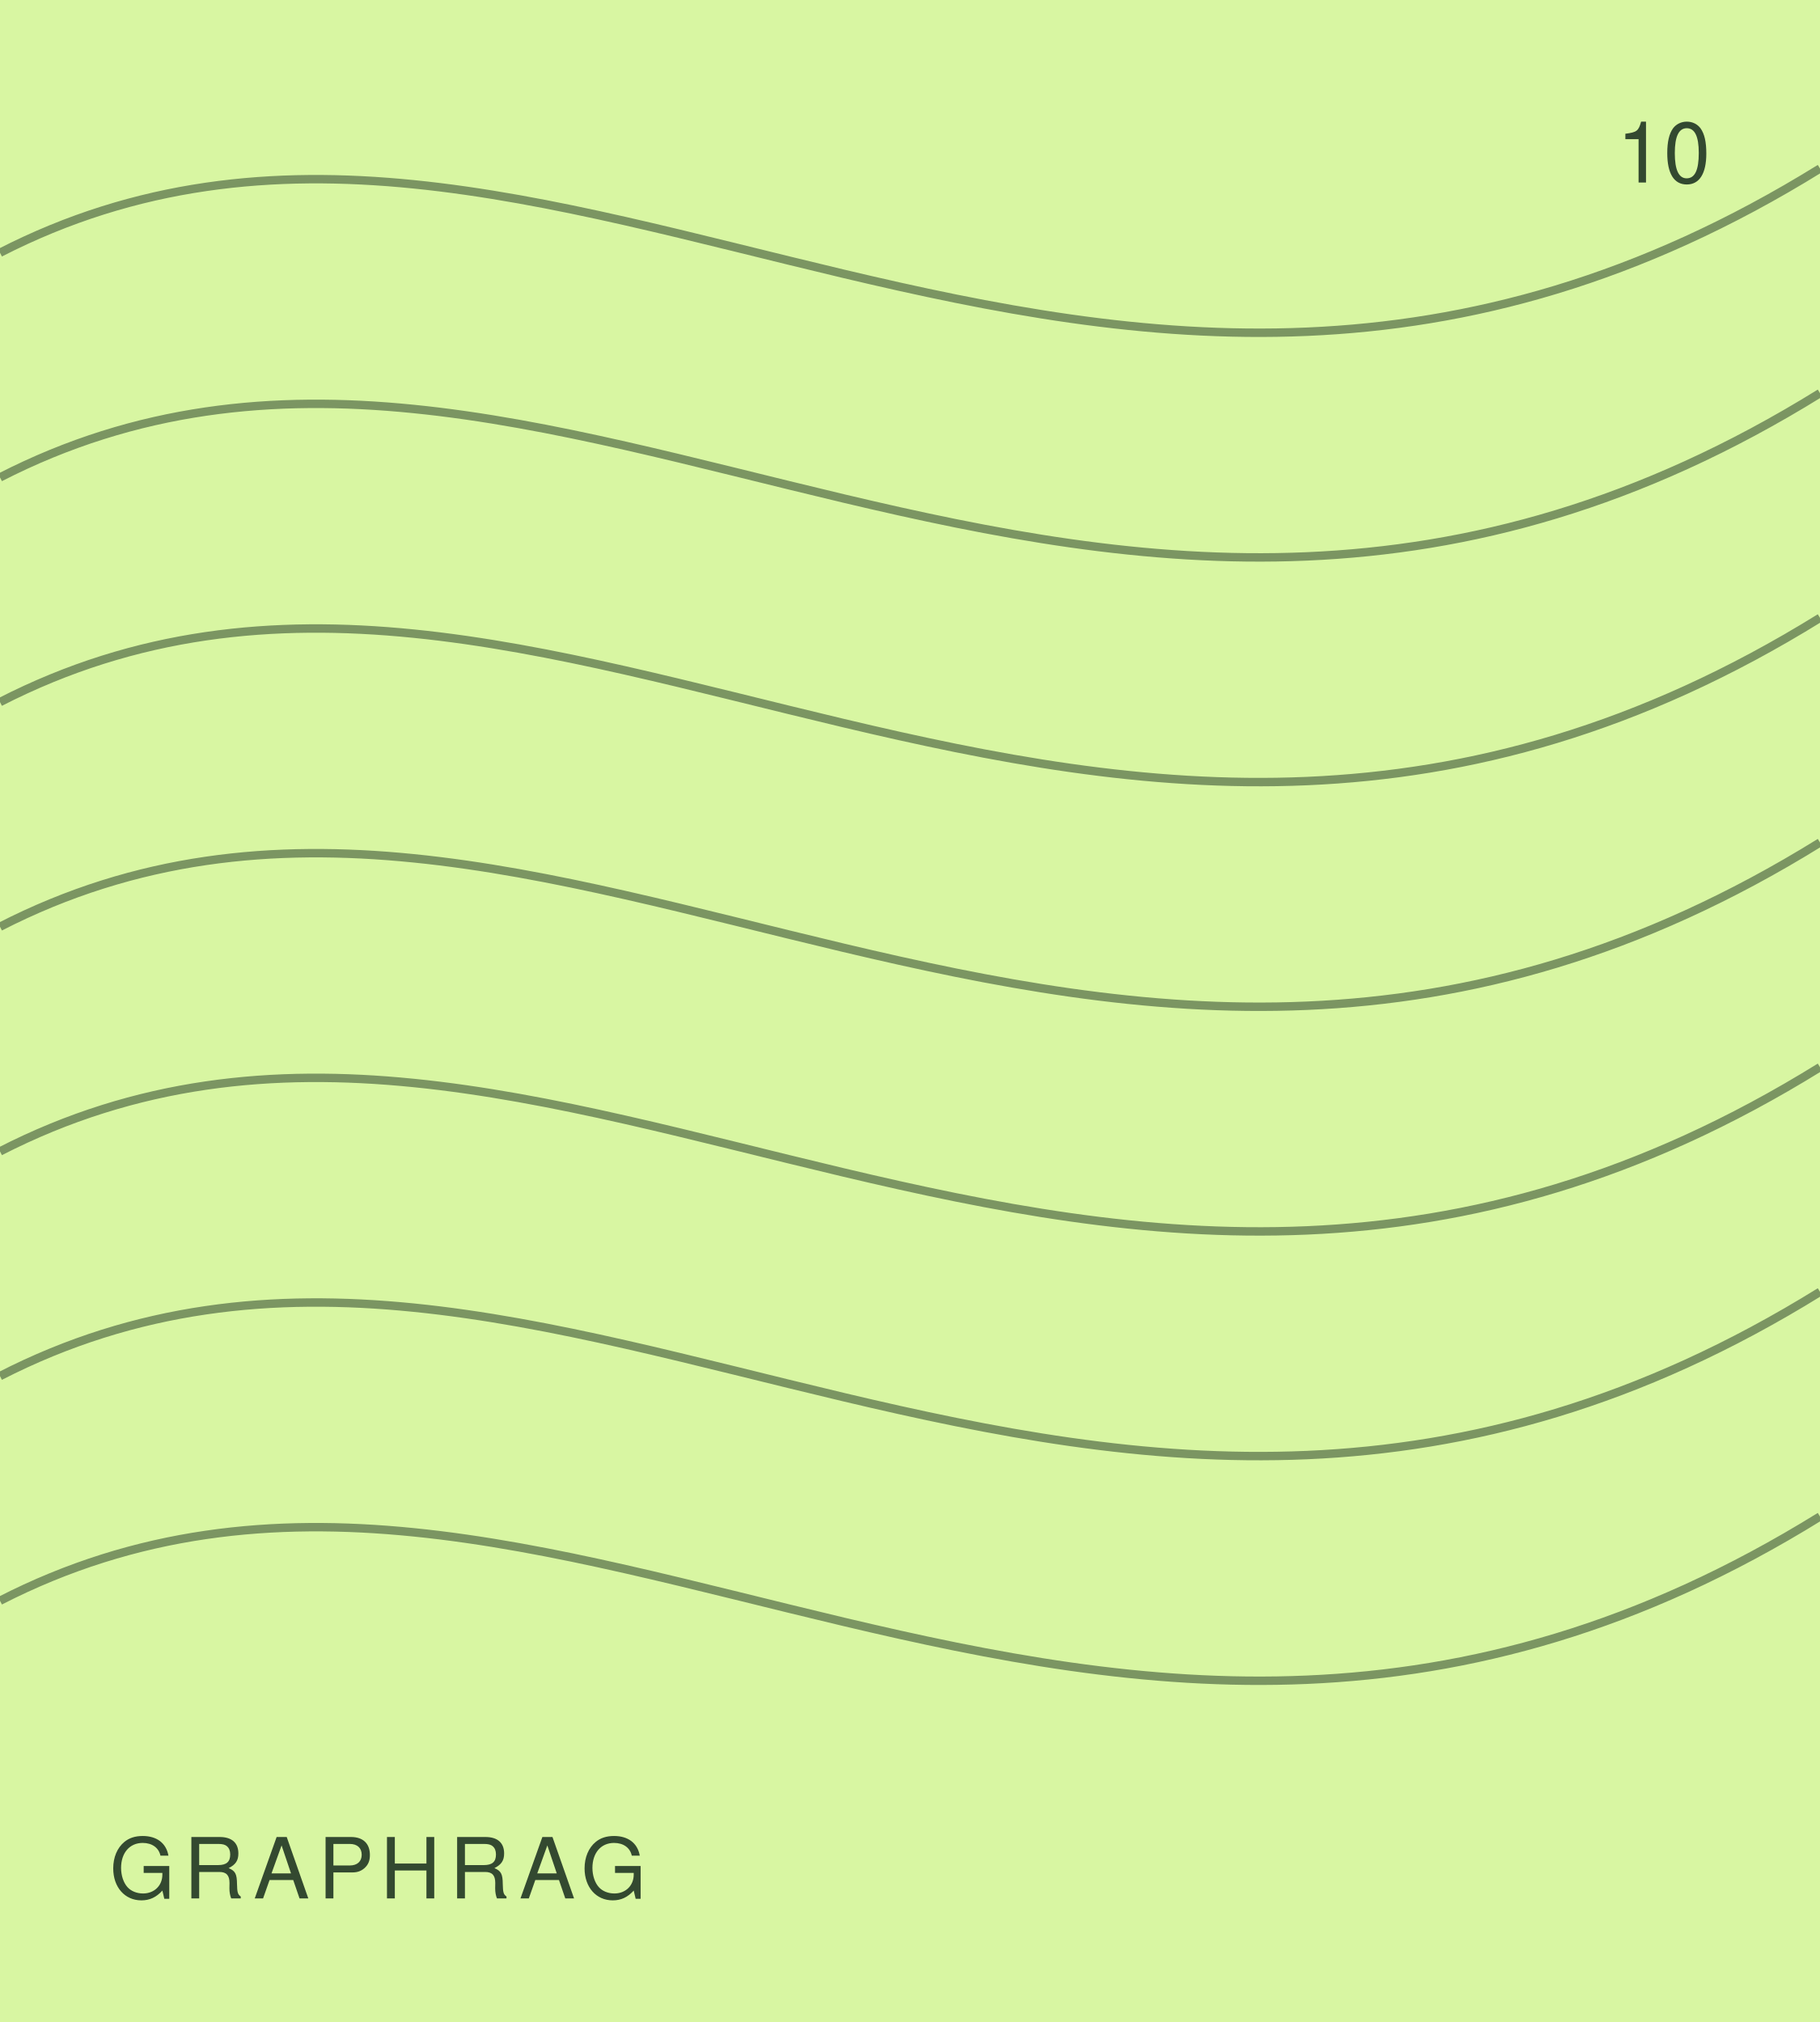
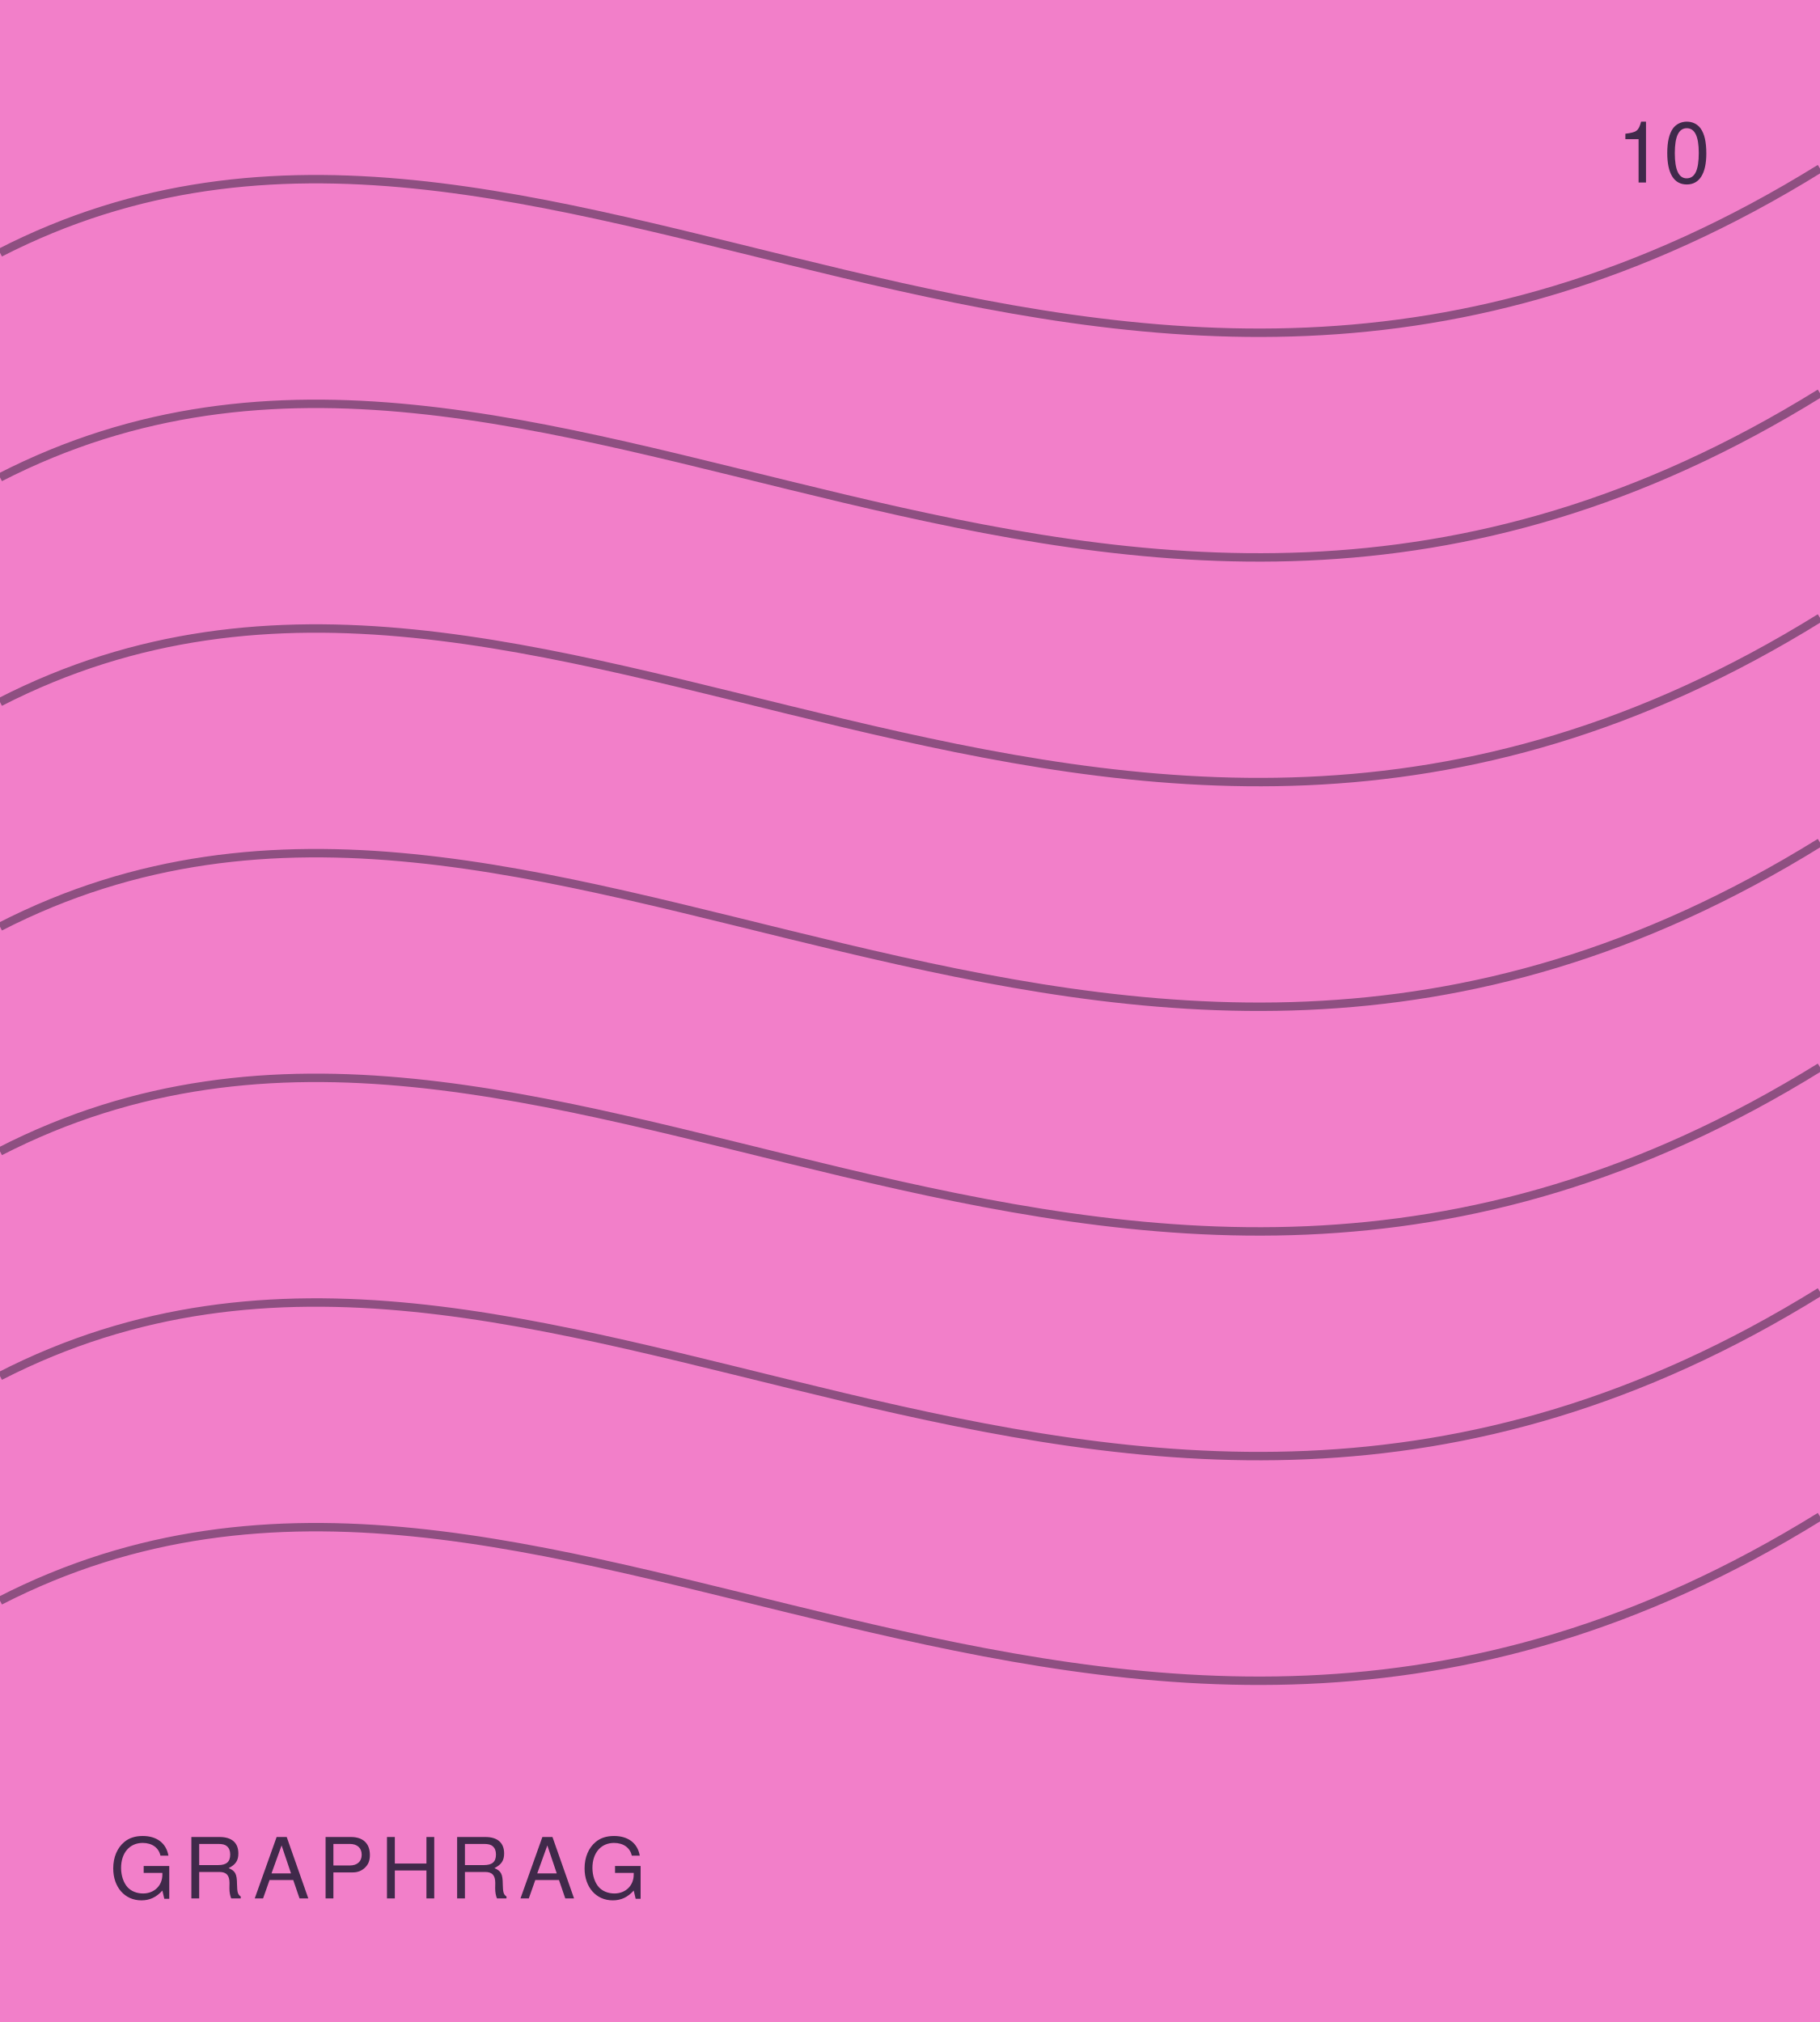
<svg xmlns="http://www.w3.org/2000/svg" width="648" height="720" viewBox="0 0 648 720">
-   <rect width="648" height="720" fill="#d8f6a2" />
-   <path d="M0 90C195 -10 390 220 648 60M0 170C195 70 390 300 648 140M0 250C195 150 390 380 648 220M0 330C195 230 390 460 648 300M0 410C195 310 390 540 648 380M0 490C195 390 390 620 648 460M0 570C195 470 390 700 648 540" fill="none" stroke="#0b1f14" stroke-opacity=".45" stroke-width="3" />
-   <text x="39" y="676" font-family="Helvetica,Arial,sans-serif" font-size="30" letter-spacing="3" fill="#0b1f14" fill-opacity=".8">GRAPHRAG</text>
-   <text x="609" y="65" text-anchor="end" font-family="Helvetica,Arial,sans-serif" font-size="30" fill="#0b1f14" fill-opacity=".8">10</text>
+   <rect width="648" height="720" fill="#f27fc9" />
+   <path d="M0 90C195 -10 390 220 648 60M0 170C195 70 390 300 648 140M0 250C195 150 390 380 648 220M0 330C195 230 390 460 648 300M0 410C195 310 390 540 648 380M0 490C195 390 390 620 648 460M0 570C195 470 390 700 648 540" fill="none" stroke="#14152b" stroke-opacity=".45" stroke-width="3" />
+   <text x="39" y="676" font-family="Helvetica,Arial,sans-serif" font-size="30" letter-spacing="3" fill="#14152b" fill-opacity=".8">GRAPHRAG</text>
+   <text x="609" y="65" text-anchor="end" font-family="Helvetica,Arial,sans-serif" font-size="30" fill="#14152b" fill-opacity=".8">10</text>
</svg>
